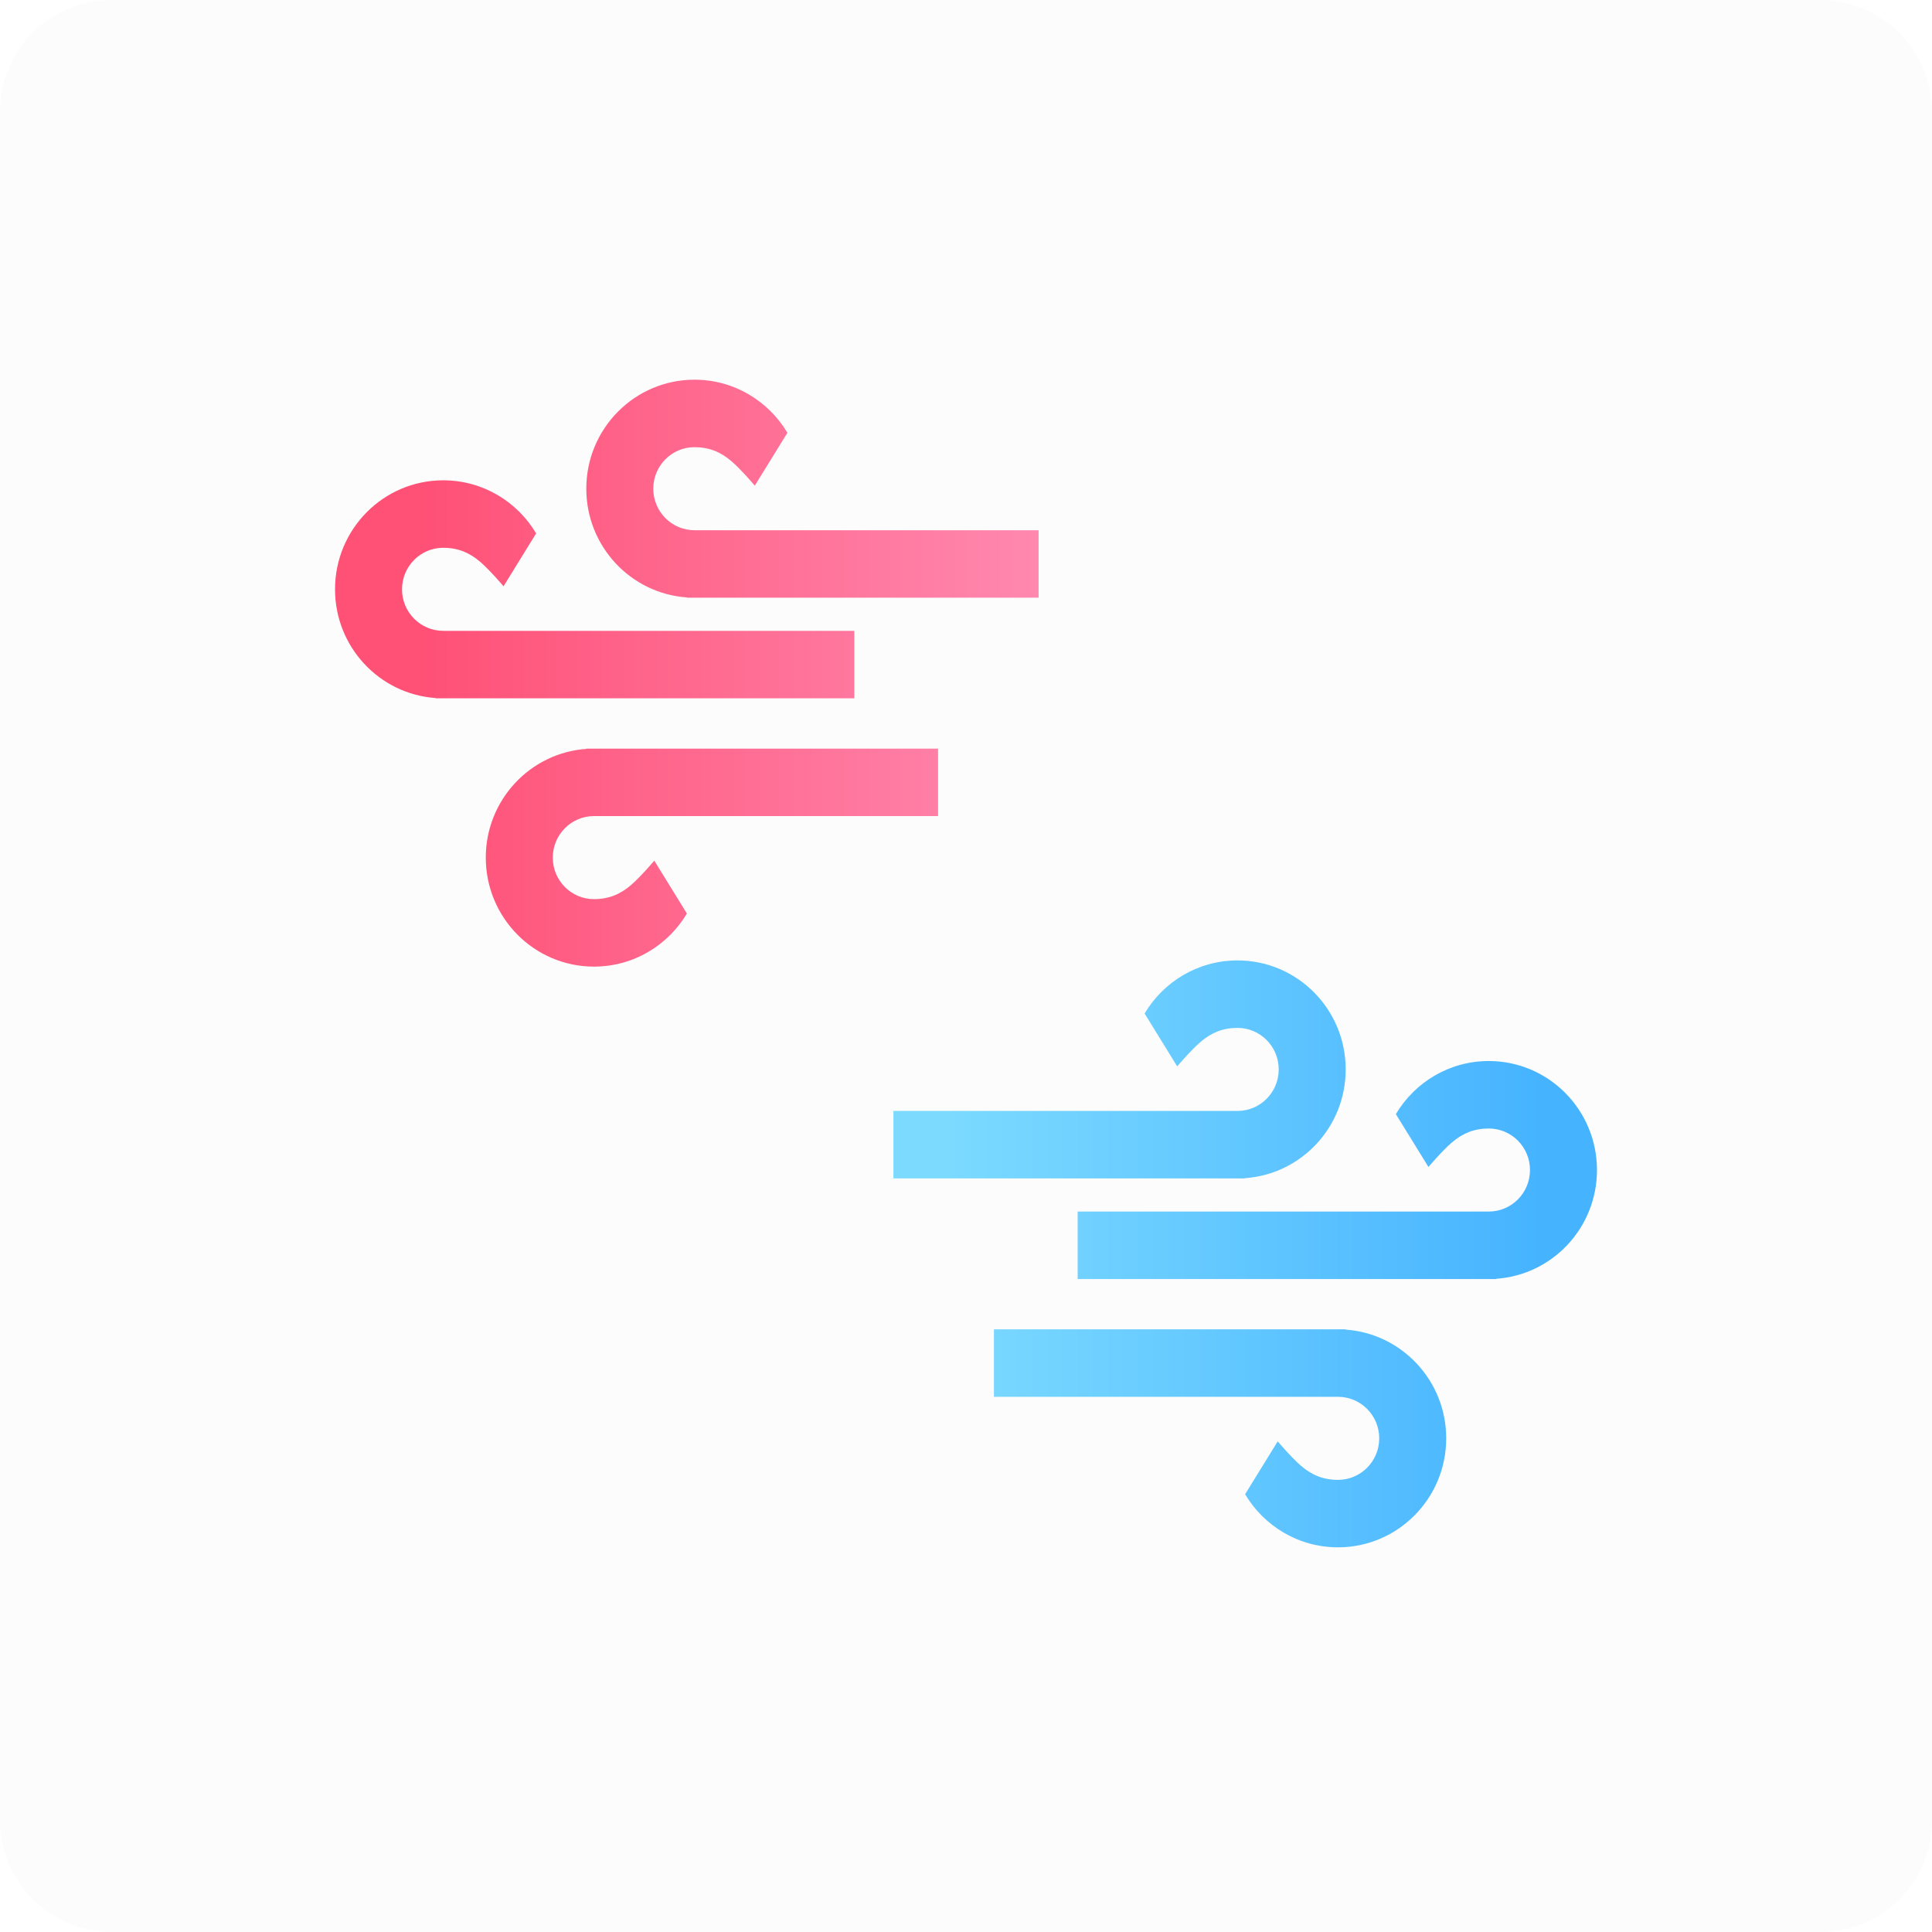
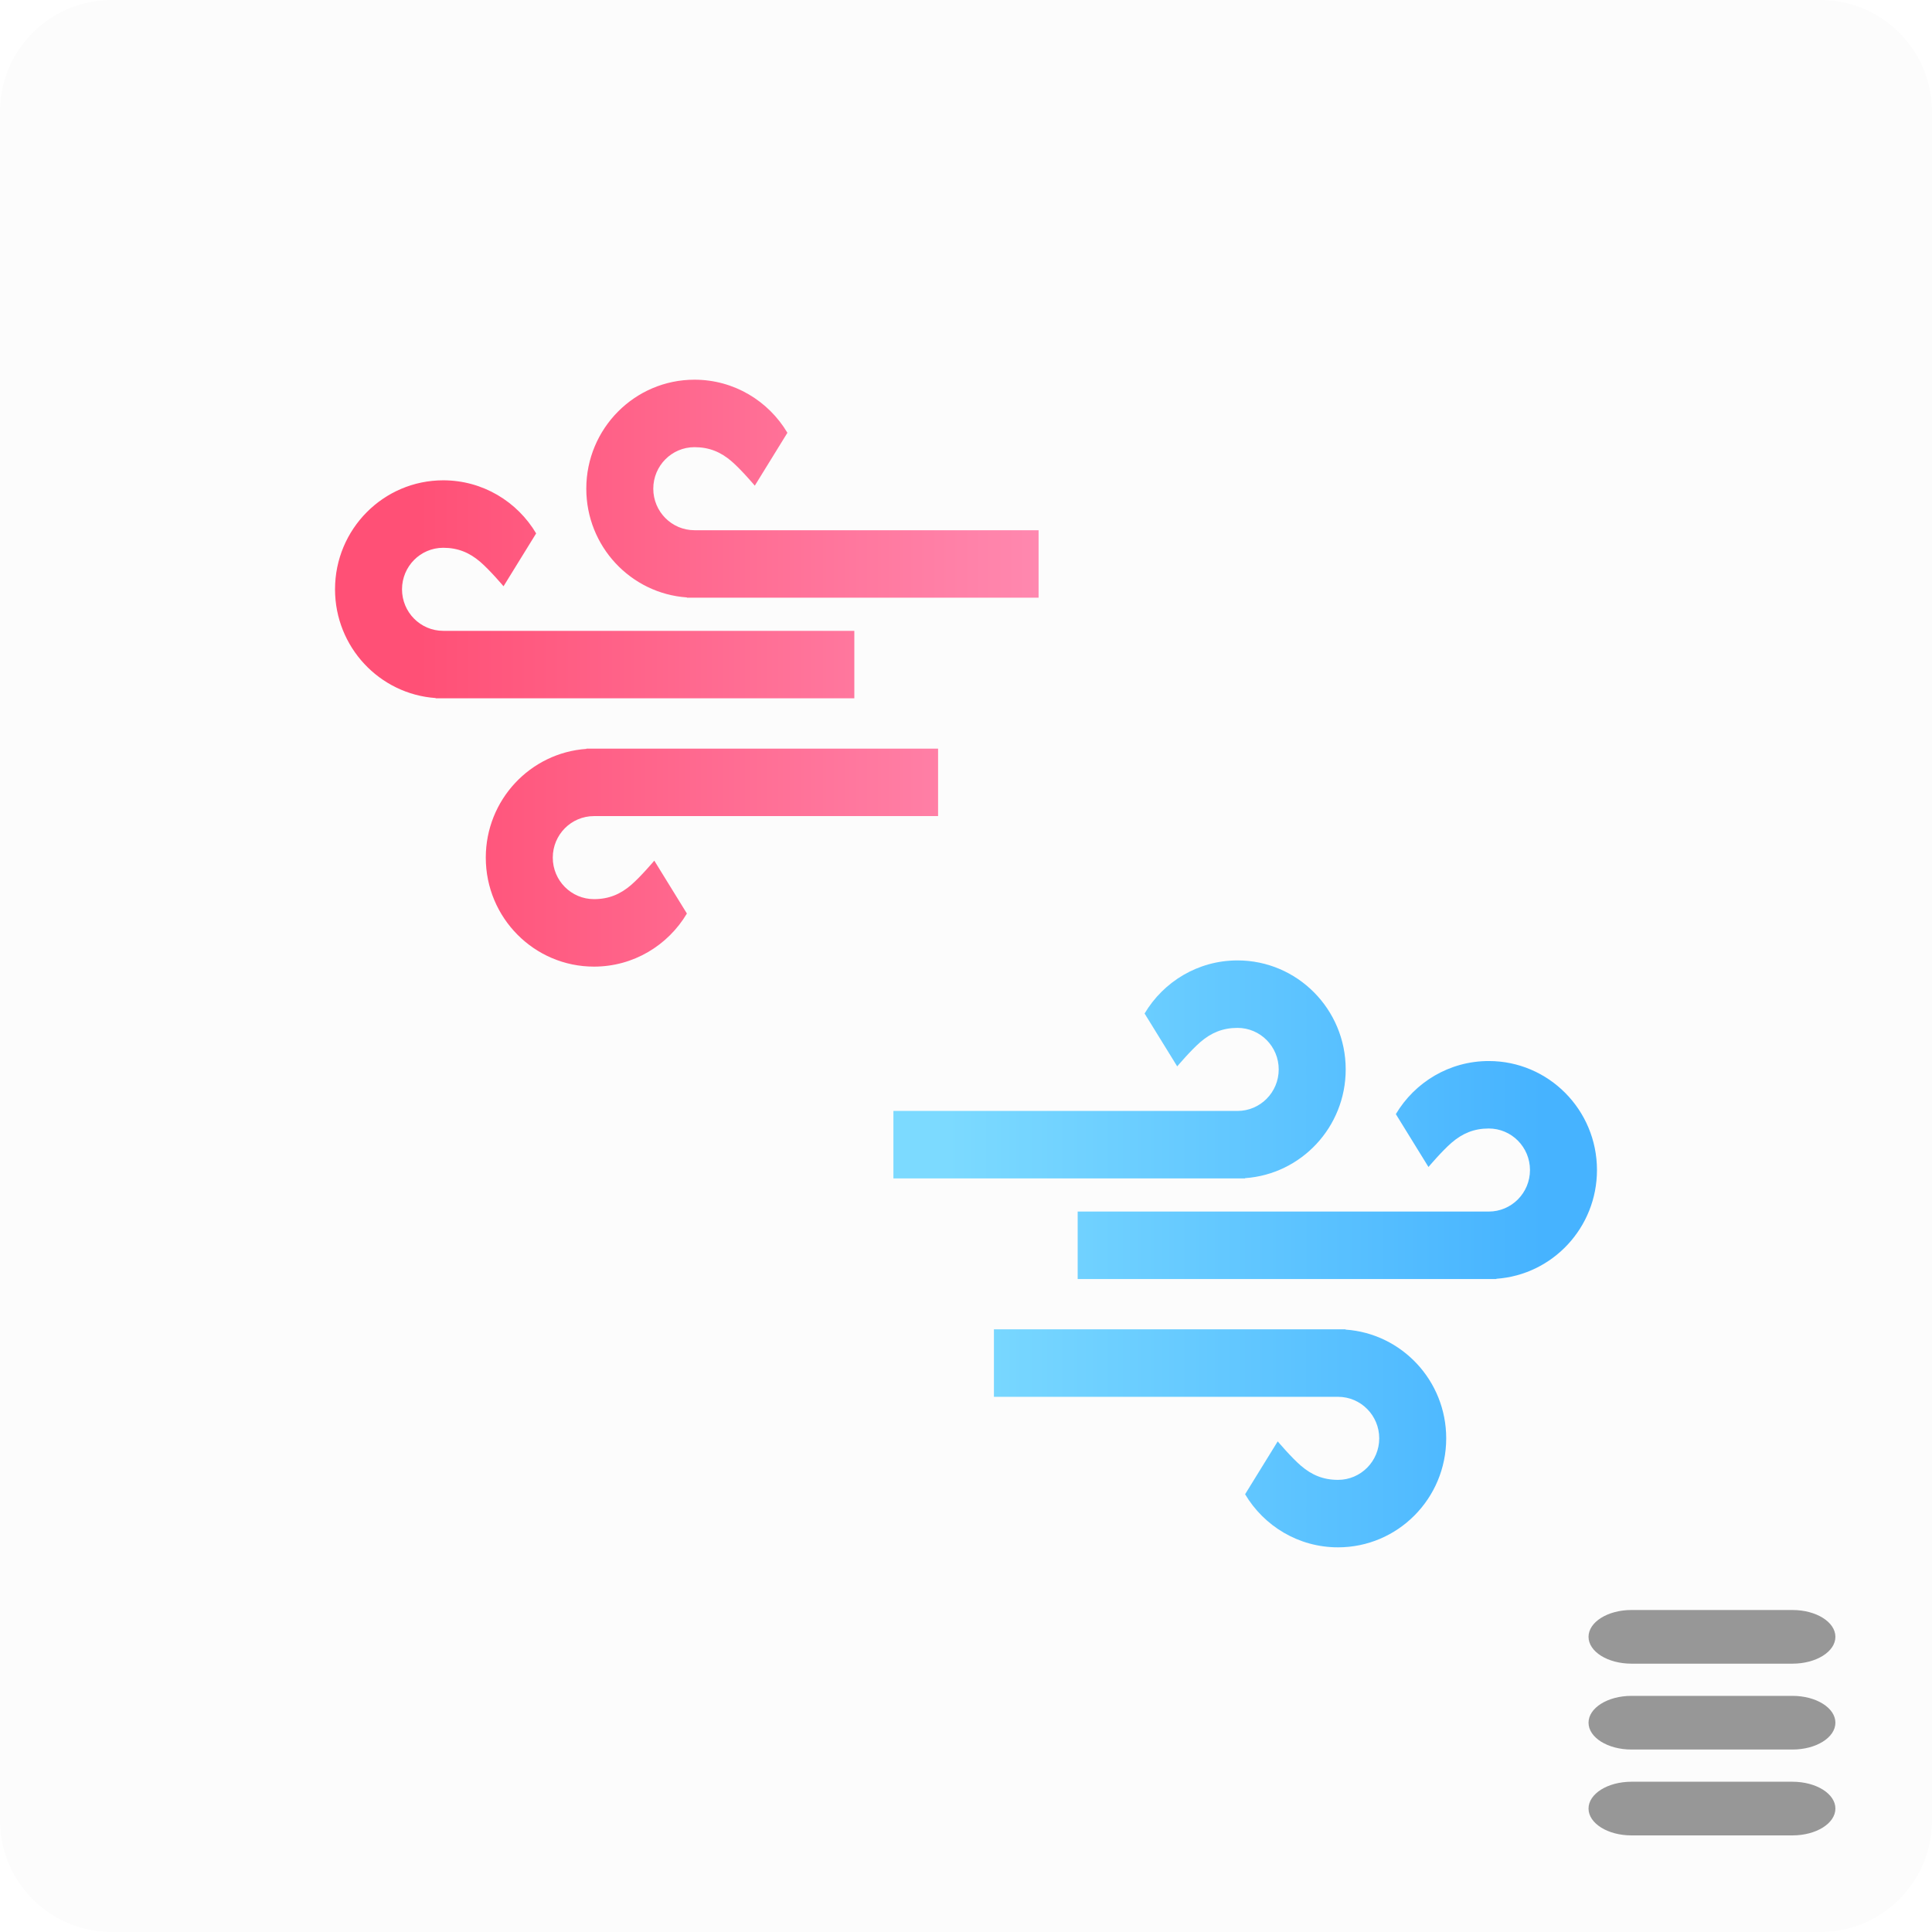
- <svg xmlns="http://www.w3.org/2000/svg" width="173px" height="173px" viewBox="0 0 173 173" version="1.1">
+ <svg xmlns="http://www.w3.org/2000/svg" width="180px" height="180px" viewBox="0 0 180 180" version="1.1">
  <defs>
    <linearGradient x1="7.701%" y1="38.802%" x2="92.345%" y2="38.802%" id="linearGradient-1">
      <stop stop-color="#7CDAFF" offset="0%" />
      <stop stop-color="#46B3FF" offset="100%" />
    </linearGradient>
    <linearGradient x1="100%" y1="50%" x2="11.893%" y2="50%" id="linearGradient-2">
      <stop stop-color="#FF88AF" offset="0%" />
      <stop stop-color="#FF5076" offset="100%" />
    </linearGradient>
  </defs>
  <g id="WireFrame-Storyboard" stroke="none" stroke-width="1" fill="none" fill-rule="evenodd">
-     <g id="Landing-Page-v2" transform="translate(-966, -231)">
-       <g id="heating+air" transform="translate(966, 231)">
-         <rect id="Rectangle-159-Copy-4" fill="#FCFCFC" x="0" y="0" width="173" height="173" rx="10" />
-         <g id="Wind-+-Wind-Copy" transform="translate(30, 34)">
-           <path d="M81.488,71.497 L81.488,71.521 L78.489,71.521 L52.999,71.521 L50,71.521 L50,65.479 L52.999,65.479 L78.489,65.479 L80.811,65.479 C82.85,65.479 84.502,63.814 84.502,61.76 C84.502,59.707 82.85,58.042 80.811,58.042 C79.494,58.042 78.46,58.476 77.496,59.304 C76.622,60.054 75.412,61.488 75.412,61.488 L72.492,56.754 C74.184,53.906 77.276,52 80.811,52 C86.162,52 90.5,56.37 90.5,61.76 C90.5,66.921 86.523,71.147 81.488,71.497 L81.488,71.497 Z M103.988,80.506 L103.988,80.53 L100.989,80.53 L75.497,80.53 L66.5,80.53 L66.5,74.488 L75.497,74.488 L100.989,74.488 L103.31,74.488 C105.349,74.488 107.002,72.823 107.002,70.77 C107.002,68.716 105.349,67.051 103.31,67.051 C101.994,67.051 100.959,67.485 99.995,68.313 C99.121,69.063 97.911,70.498 97.911,70.498 L94.991,65.763 C96.683,62.916 99.776,61.009 103.31,61.009 C108.662,61.009 113,65.379 113,70.77 C113,75.931 109.023,80.156 103.988,80.506 L103.988,80.506 Z M90.488,85.058 L90.488,85.035 L87.489,85.035 L61.999,85.035 L59,85.035 L59,91.076 L61.999,91.076 L87.489,91.076 L89.811,91.076 C91.85,91.076 93.502,92.741 93.502,94.795 C93.502,96.849 91.85,98.513 89.811,98.513 C88.494,98.513 87.46,98.079 86.496,97.252 C85.622,96.501 84.412,95.067 84.412,95.067 L81.492,99.801 C83.184,102.649 86.276,104.555 89.811,104.555 C95.162,104.555 99.5,100.185 99.5,94.795 C99.5,89.634 95.523,85.409 90.488,85.058 L90.488,85.058 Z" id="cold" fill="url(#linearGradient-1)" />
-           <path d="M31.512,19.497 L31.512,19.521 L34.511,19.521 L60.001,19.521 L63,19.521 L63,13.479 L60.001,13.479 L34.511,13.479 L32.189,13.479 C30.15,13.479 28.498,11.814 28.498,9.76 C28.498,7.707 30.15,6.042 32.189,6.042 C33.506,6.042 34.54,6.476 35.504,7.304 C36.378,8.054 37.588,9.488 37.588,9.488 L40.508,4.754 C38.816,1.906 35.724,0 32.189,0 C26.838,0 22.5,4.37 22.5,9.76 C22.5,14.921 26.477,19.147 31.512,19.497 L31.512,19.497 Z M9.012,28.506 L9.012,28.53 L12.011,28.53 L37.503,28.53 L46.5,28.53 L46.5,22.488 L37.503,22.488 L12.011,22.488 L9.69,22.488 C7.651,22.488 5.998,20.823 5.998,18.77 C5.998,16.716 7.651,15.051 9.69,15.051 C11.006,15.051 12.041,15.485 13.005,16.313 C13.879,17.063 15.089,18.498 15.089,18.498 L18.009,13.763 C16.317,10.916 13.224,9.009 9.69,9.009 C4.338,9.009 0,13.379 0,18.77 C0,23.931 3.977,28.156 9.012,28.506 L9.012,28.506 Z M22.512,33.058 L22.512,33.035 L25.511,33.035 L51.001,33.035 L54,33.035 L54,39.076 L51.001,39.076 L25.511,39.076 L23.189,39.076 C21.15,39.076 19.498,40.741 19.498,42.795 C19.498,44.849 21.15,46.513 23.189,46.513 C24.506,46.513 25.54,46.079 26.504,45.252 C27.378,44.501 28.588,43.067 28.588,43.067 L31.508,47.801 C29.816,50.649 26.724,52.555 23.189,52.555 C17.838,52.555 13.5,48.185 13.5,42.795 C13.5,37.634 17.477,33.409 22.512,33.058 L22.512,33.058 Z" id="warm" fill="url(#linearGradient-2)" />
+     <g id="Landing-Page-v2-iPhone-6+" transform="translate(-221, -492)">
+       <g id="heating+air" transform="translate(221, 492)">
+         <rect id="Rectangle-159-Copy-4" fill="#FCFCFC" x="0" y="0" width="180" height="180" rx="10.405" />
+         <g id="Wind-+-Wind-Copy" transform="translate(31.21387, 35.37572)">
+           <path d="M84.786,74.39 L84.786,74.414 L81.665,74.414 L55.143,74.414 L52.023,74.414 L52.023,68.128 L55.143,68.128 L81.665,68.128 L84.081,68.128 C86.202,68.128 87.921,66.396 87.921,64.259 C87.921,62.122 86.202,60.39 84.081,60.39 C82.711,60.39 81.635,60.842 80.631,61.703 C79.722,62.484 78.464,63.976 78.464,63.976 L75.425,59.05 C77.186,56.087 80.403,54.104 84.081,54.104 C89.648,54.104 94.162,58.651 94.162,64.259 C94.162,69.629 90.024,74.025 84.786,74.39 L84.786,74.39 Z M108.196,83.764 L108.196,83.788 L105.075,83.788 L78.552,83.788 L69.191,83.788 L69.191,77.502 L78.552,77.502 L105.075,77.502 L107.491,77.502 C109.612,77.502 111.331,75.77 111.331,73.633 C111.331,71.496 109.612,69.764 107.491,69.764 C106.12,69.764 105.045,70.216 104.041,71.077 C103.132,71.858 101.873,73.35 101.873,73.35 L98.834,68.424 C100.595,65.461 103.813,63.478 107.491,63.478 C113.059,63.478 117.572,68.025 117.572,73.633 C117.572,79.003 113.435,83.399 108.196,83.764 L108.196,83.764 Z M94.15,88.5 L94.15,88.475 L91.029,88.475 L64.508,88.475 L61.387,88.475 L61.387,94.762 L64.508,94.762 L91.029,94.762 L93.445,94.762 C95.566,94.762 97.286,96.494 97.286,98.631 C97.286,100.767 95.566,102.5 93.445,102.5 C92.075,102.5 90.999,102.048 89.996,101.187 C89.086,100.406 87.828,98.913 87.828,98.913 L84.789,103.84 C86.55,106.802 89.767,108.786 93.445,108.786 C99.012,108.786 103.526,104.239 103.526,98.631 C103.526,93.261 99.389,88.864 94.15,88.5 L94.15,88.5 Z" id="cold" fill="url(#linearGradient-1)" />
+           <path d="M32.787,20.286 L32.787,20.31 L35.907,20.31 L62.429,20.31 L65.549,20.31 L65.549,14.024 L62.429,14.024 L35.907,14.024 L33.492,14.024 C31.37,14.024 29.651,12.292 29.651,10.155 C29.651,8.018 31.37,6.286 33.492,6.286 C34.862,6.286 35.938,6.738 36.941,7.599 C37.85,8.38 39.109,9.872 39.109,9.872 L42.147,4.946 C40.386,1.983 37.169,0 33.492,0 C27.924,0 23.41,4.547 23.41,10.155 C23.41,15.525 27.548,19.921 32.787,20.286 L32.787,20.286 Z M9.377,29.66 L9.377,29.684 L12.497,29.684 L39.02,29.684 L48.382,29.684 L48.382,23.398 L39.02,23.398 L12.497,23.398 L10.082,23.398 C7.96,23.398 6.241,21.666 6.241,19.529 C6.241,17.392 7.96,15.66 10.082,15.66 C11.452,15.66 12.528,16.112 13.531,16.973 C14.44,17.754 15.699,19.246 15.699,19.246 L18.738,14.32 C16.977,11.357 13.759,9.374 10.082,9.374 C4.514,9.374 0,13.921 0,19.529 C0,24.899 4.138,29.295 9.377,29.66 L9.377,29.66 Z M23.423,34.396 L23.423,34.371 L26.543,34.371 L53.065,34.371 L56.185,34.371 L56.185,40.658 L53.065,40.658 L26.543,40.658 L24.127,40.658 C22.006,40.658 20.287,42.39 20.287,44.527 C20.287,46.663 22.006,48.395 24.127,48.395 C25.497,48.395 26.573,47.944 27.577,47.083 C28.486,46.302 29.745,44.809 29.745,44.809 L32.783,49.736 C31.022,52.698 27.805,54.682 24.127,54.682 C18.56,54.682 14.046,50.135 14.046,44.527 C14.046,39.157 18.184,34.76 23.423,34.396 L23.423,34.396 Z" id="warm" fill="url(#linearGradient-2)" />
+         </g>
+         <g id="hamburger-menu" transform="translate(148, 150)" fill="#979797">
+           <rect id="hamburger" x="0" y="0" width="23" height="5" rx="4" />
+           <rect id="hamburger" x="0" y="8" width="23" height="5" rx="4" />
+           <rect id="hamburger" x="0" y="16" width="23" height="5" rx="4" />
        </g>
      </g>
    </g>
  </g>
</svg>
